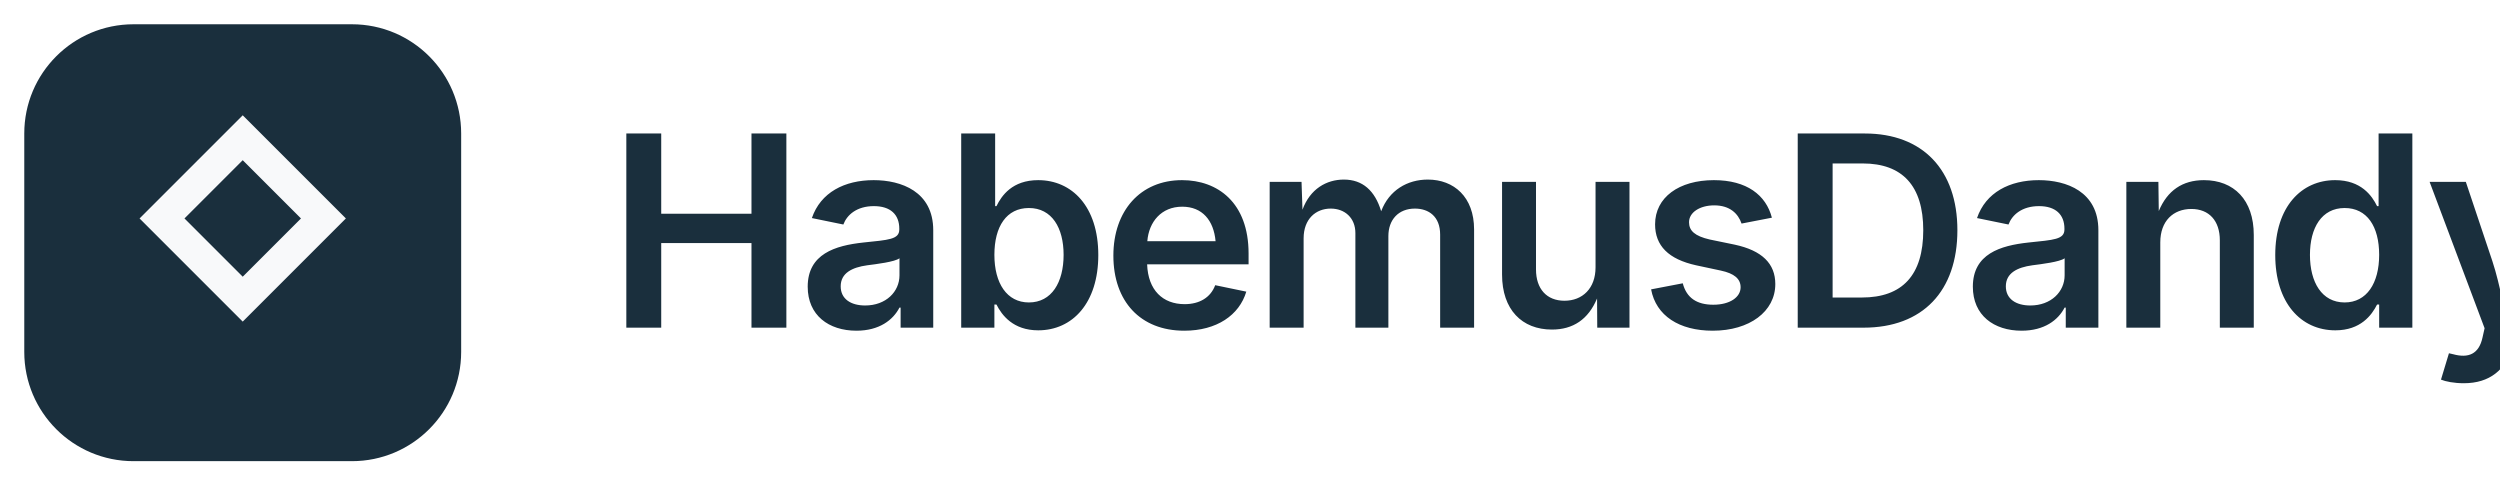
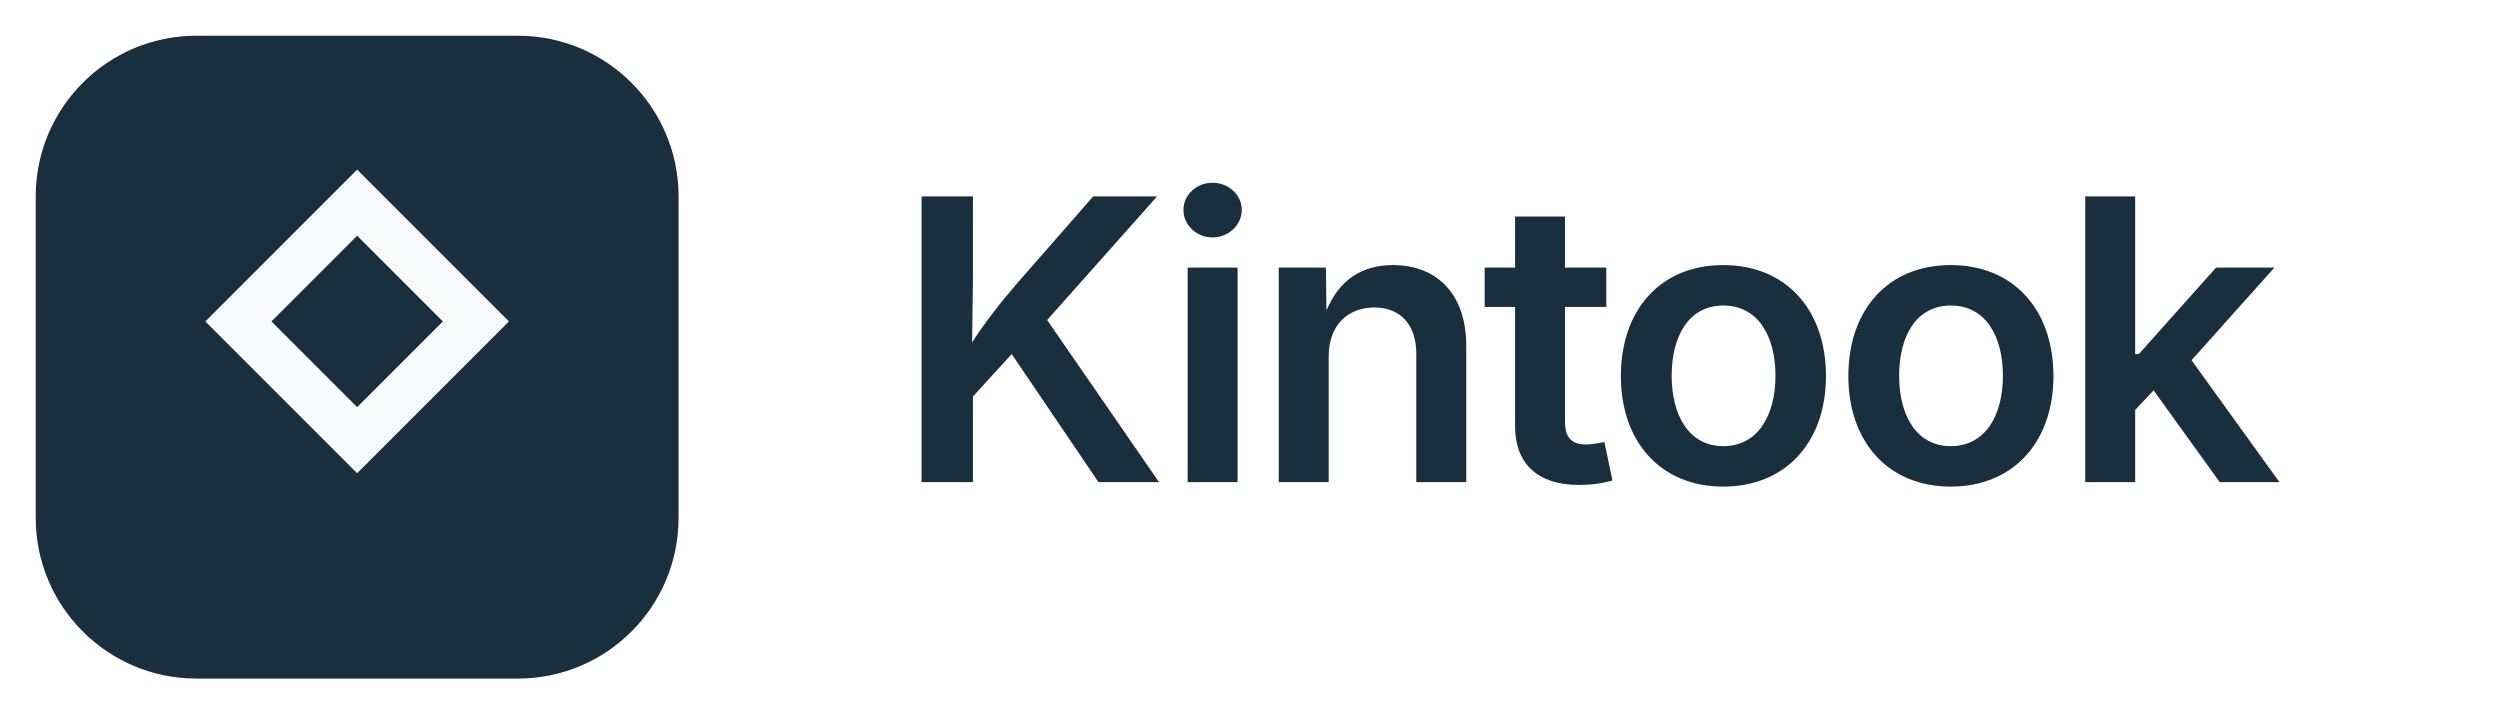
- <svg xmlns="http://www.w3.org/2000/svg" viewBox="-2 0 206 40" role="img" aria-label="HabemusDandy">
+ <svg xmlns="http://www.w3.org/2000/svg" viewBox="-2 0 140 40" role="img" aria-label="Kintook">
  <rect x="0" y="2" width="36" height="36" rx="9" fill="#1a2f3d" />
  <path fill="#f8f9fa" d="M18 9.5L26.5 18L18 26.5L9.5 18L18 9.5ZM18 13.2L13.2 18L18 22.8L22.8 18L18 13.2Z" />
-   <text x="48" y="27" fill="#1a2f3d" font-family="Outfit, system-ui, -apple-system, 'Segoe UI', sans-serif" font-size="22" font-weight="600" letter-spacing="-0.03em">HabemusDandy</text>
+   <text x="48" y="27" fill="#1a2f3d" font-family="Outfit, system-ui, -apple-system, 'Segoe UI', sans-serif" font-size="22" font-weight="600" letter-spacing="-0.03em">Kintook</text>
</svg>
